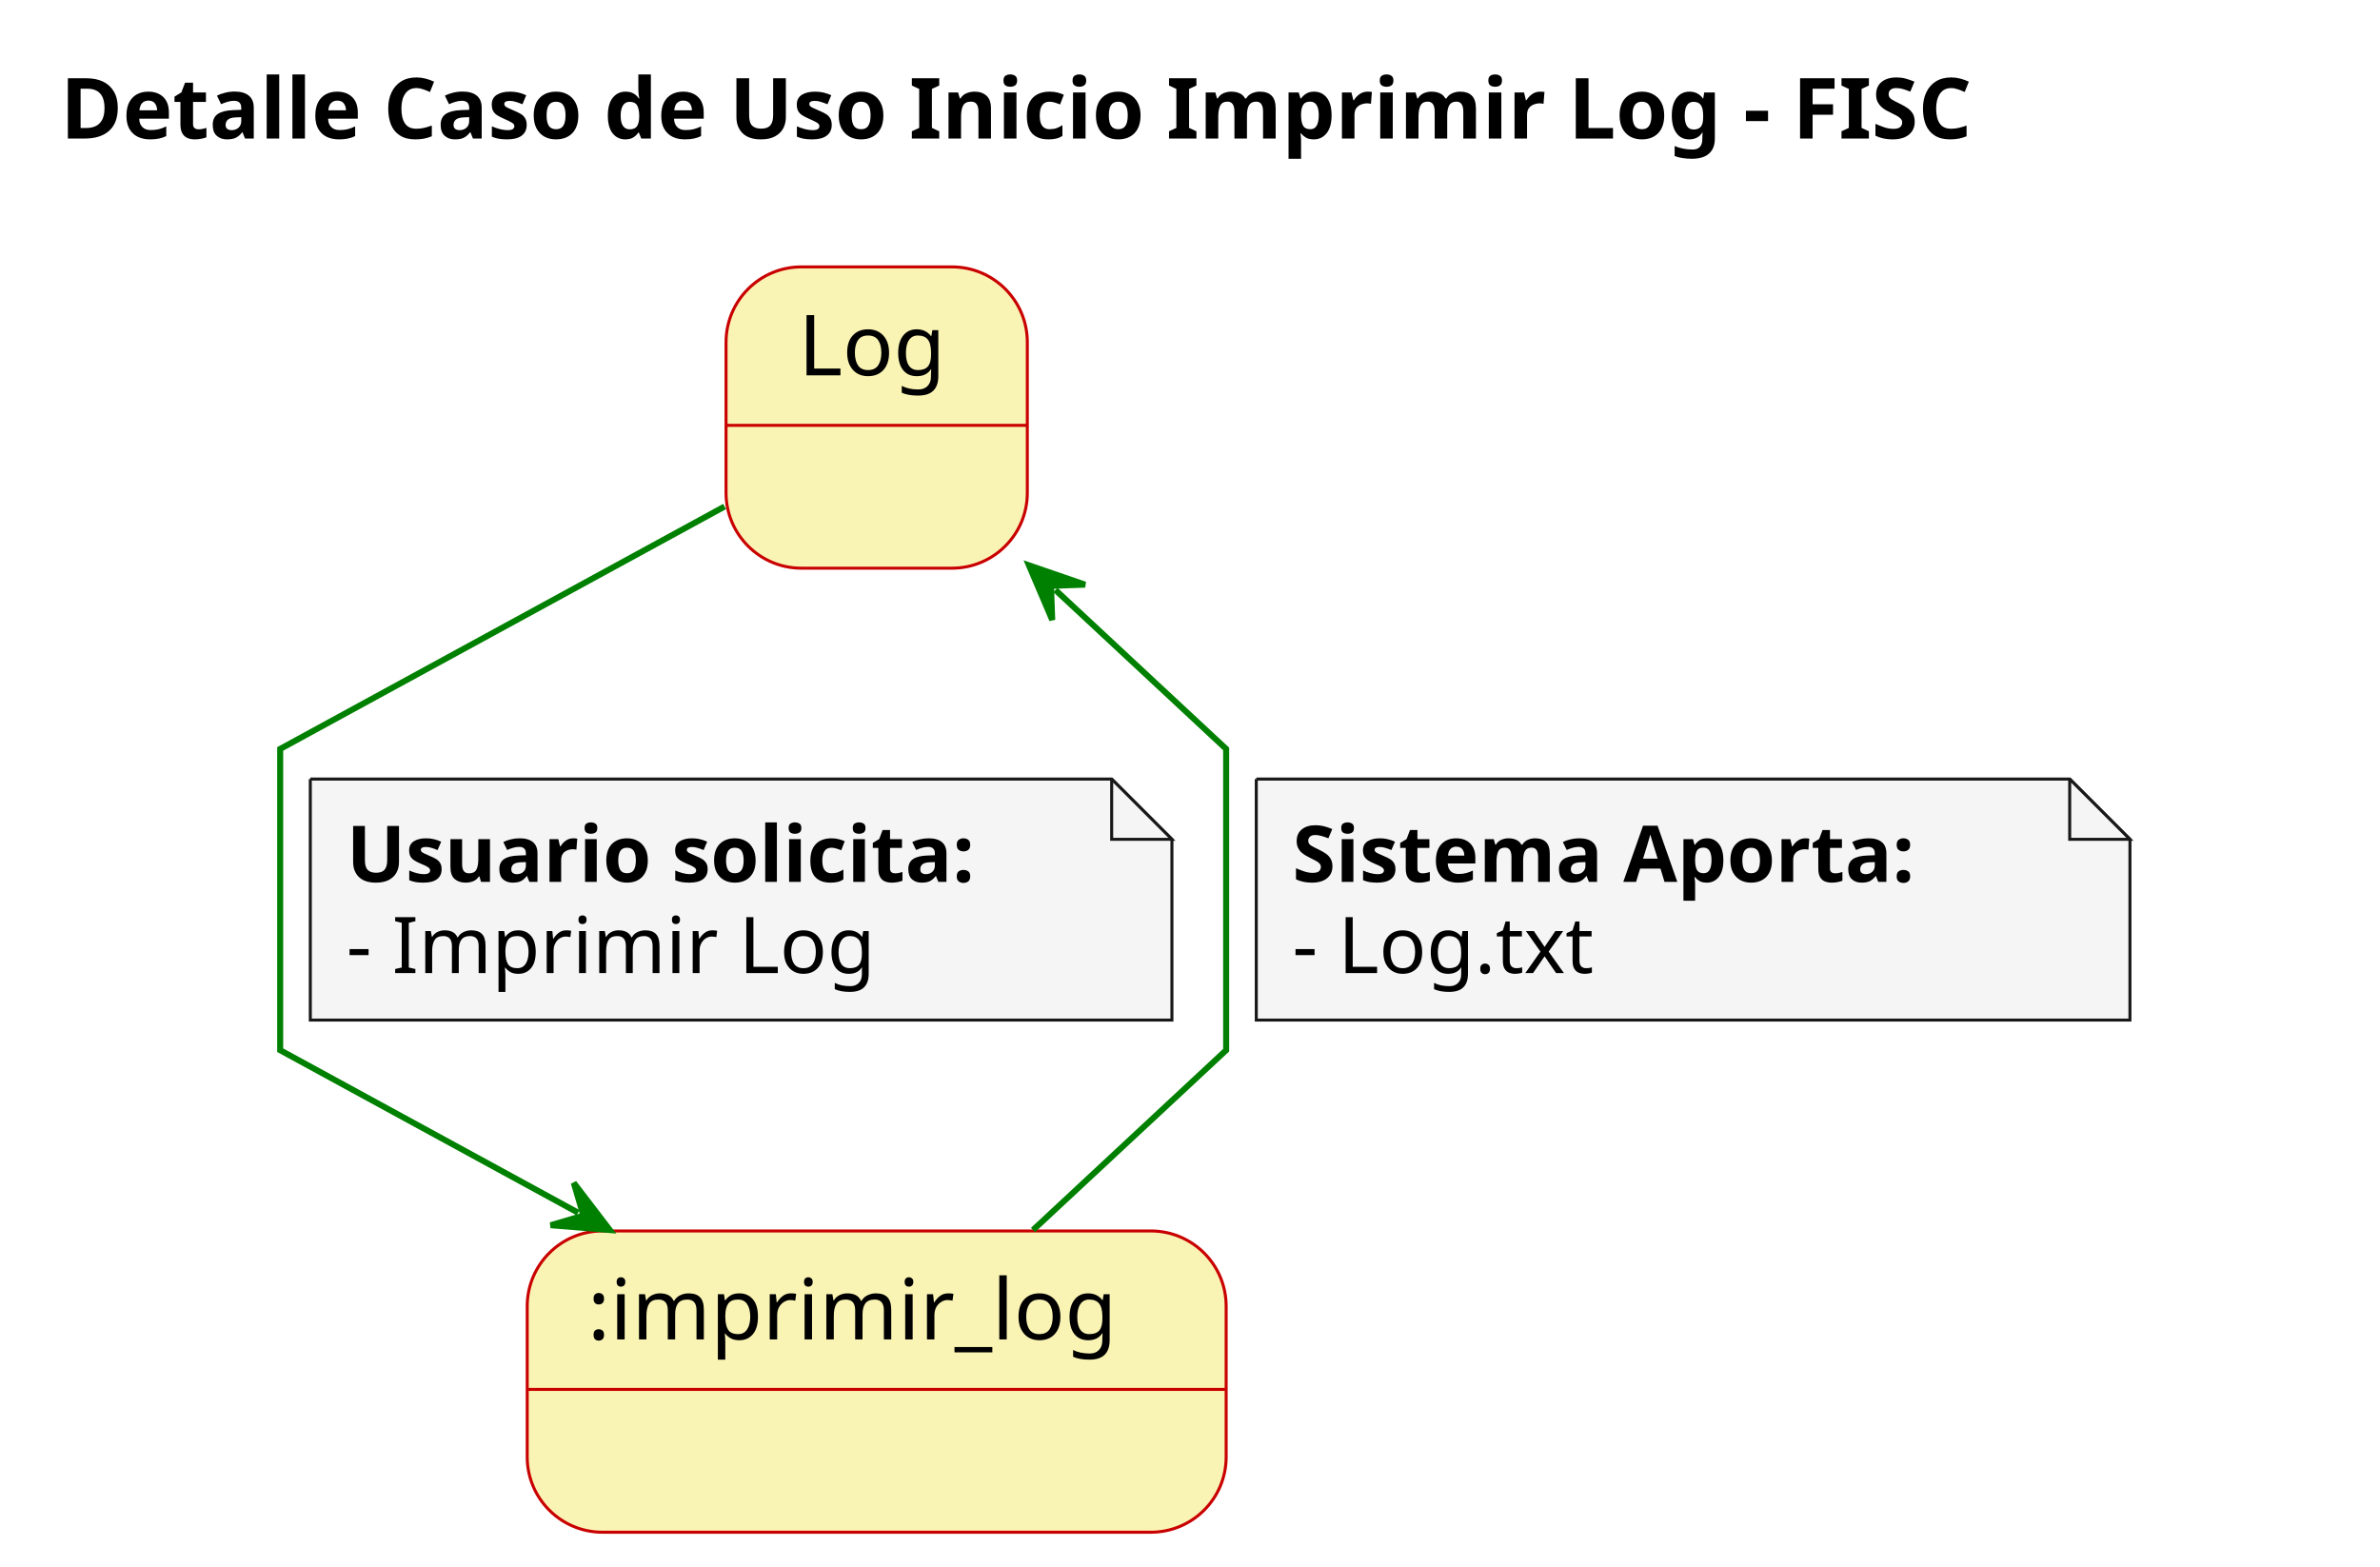
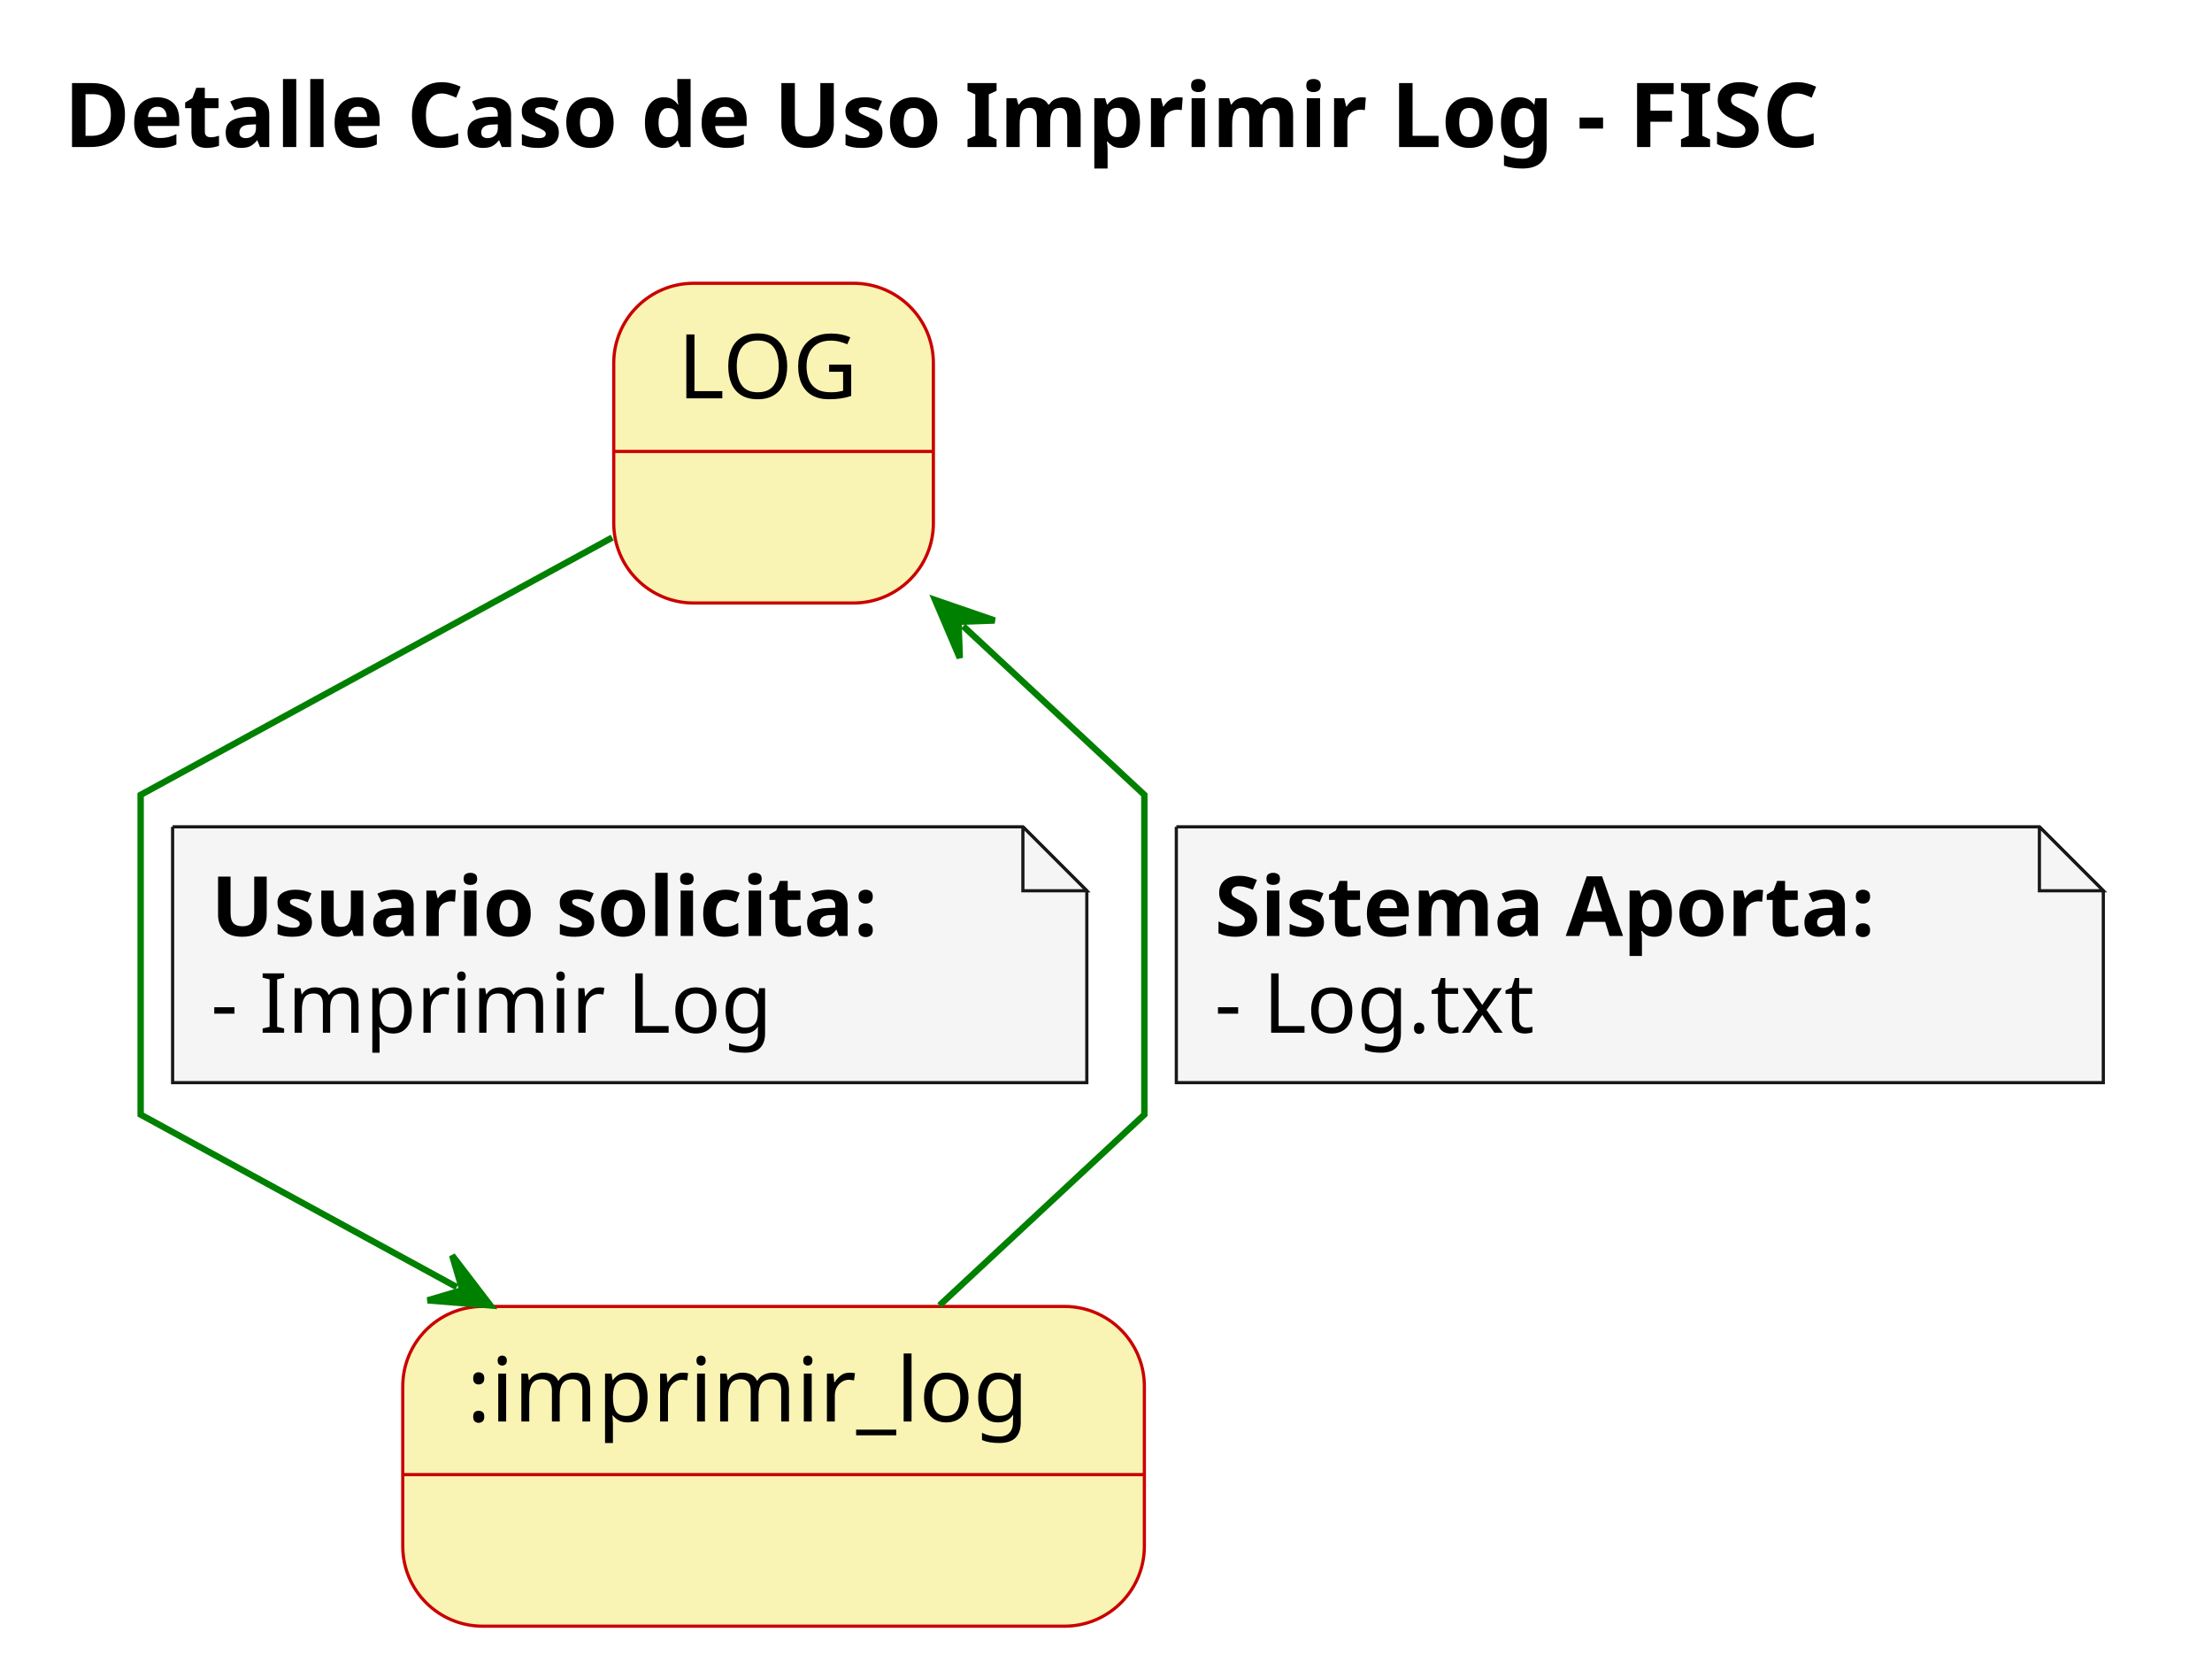
- <svg xmlns="http://www.w3.org/2000/svg" contentStyleType="text/css" height="260px" preserveAspectRatio="none" style="width:395px;height:260px;background:#FFFFFF;" version="1.1" viewBox="0 0 395 260" width="395px" zoomAndPan="magnify">
+ <svg xmlns="http://www.w3.org/2000/svg" contentStyleType="text/css" height="260px" preserveAspectRatio="none" style="width:346px;height:260px;background:#FFFFFF;" version="1.1" viewBox="0 0 346 260" width="346px" zoomAndPan="magnify">
  <defs />
  <g>
-     <text fill="#000000" font-family="sans-serif" font-size="14" font-weight="bold" lengthAdjust="spacing" textLength="367" x="10" y="22.995">Detalle Caso de Uso Inicio Imprimir Log - FISC</text>
-     <g id="Log">
-       <rect fill="#FAF4B4" height="50" rx="12.5" ry="12.5" style="stroke:#C90000;stroke-width:0.5;" width="50" x="120.5" y="44.297" />
-       <line style="stroke:#C90000;stroke-width:0.5;" x1="120.5" x2="170.5" y1="70.594" y2="70.594" />
-       <text fill="#000000" font-family="sans-serif" font-size="14" lengthAdjust="spacing" textLength="26" x="132.5" y="62.292">Log</text>
+     <text fill="#000000" font-family="sans-serif" font-size="14" font-weight="bold" lengthAdjust="spacing" textLength="318" x="10" y="22.995">Detalle Caso de Uso Imprimir Log - FISC</text>
+     <g id="LOG">
+       <rect fill="#FAF4B4" height="50" rx="12.5" ry="12.5" style="stroke:#C90000;stroke-width:0.5;" width="50" x="96" y="44.297" />
+       <line style="stroke:#C90000;stroke-width:0.5;" x1="96" x2="146" y1="70.594" y2="70.594" />
+       <text fill="#000000" font-family="sans-serif" font-size="14" lengthAdjust="spacing" textLength="30" x="106" y="62.292">LOG</text>
    </g>
    <g id=":imprimir_log">
-       <rect fill="#FAF4B4" height="50" rx="12.5" ry="12.5" style="stroke:#C90000;stroke-width:0.5;" width="116" x="87.5" y="204.297" />
-       <line style="stroke:#C90000;stroke-width:0.5;" x1="87.5" x2="203.5" y1="230.594" y2="230.594" />
-       <text fill="#000000" font-family="sans-serif" font-size="14" lengthAdjust="spacing" textLength="96" x="97.5" y="222.292">:imprimir_log</text>
+       <rect fill="#FAF4B4" height="50" rx="12.5" ry="12.5" style="stroke:#C90000;stroke-width:0.5;" width="116" x="63" y="204.297" />
+       <line style="stroke:#C90000;stroke-width:0.5;" x1="63" x2="179" y1="230.594" y2="230.594" />
+       <text fill="#000000" font-family="sans-serif" font-size="14" lengthAdjust="spacing" textLength="96" x="73" y="222.292">:imprimir_log</text>
    </g>
-     <g id="link_Log_:imprimir_log">
-       <path d="M120.262,84.063 C90.931,100.062 46.5,124.297 46.5,124.297 C46.5,124.297 46.5,174.297 46.5,174.297 C46.5,174.297 69.585,186.889 95.945,201.267 " fill="none" id="Log-to-:imprimir_log" style="stroke:#008000;stroke-width:1.0;" />
-       <polygon fill="#008000" points="101.212,204.14,95.226,196.319,96.823,201.746,91.396,203.342,101.212,204.14" style="stroke:#008000;stroke-width:1.0;" />
-       <path d="M51.5,129.297 L51.5,169.297 L194.5,169.297 L194.5,139.297 L184.5,129.297 L51.5,129.297 " fill="#F5F5F5" style="stroke:#181818;stroke-width:0.5;" />
-       <path d="M184.5,129.297 L184.5,139.297 L194.5,139.297 L184.5,129.297 " fill="#F5F5F5" style="stroke:#181818;stroke-width:0.5;" />
-       <text fill="#000000" font-family="sans-serif" font-size="13" font-weight="bold" lengthAdjust="spacing" textLength="122" x="57.5" y="146.364">Usuario solicita:</text>
-       <text fill="#000000" font-family="sans-serif" font-size="13" lengthAdjust="spacing" textLength="89" x="57.5" y="161.497">- Imprimir Log</text>
+     <g id="link_LOG_:imprimir_log">
+       <path d="M95.762,84.063 C66.431,100.062 22,124.297 22,124.297 C22,124.297 22,174.297 22,174.297 C22,174.297 45.085,186.889 71.445,201.267 " fill="none" id="LOG-to-:imprimir_log" style="stroke:#008000;stroke-width:1.0;" />
+       <polygon fill="#008000" points="76.712,204.14,70.726,196.319,72.323,201.746,66.896,203.342,76.712,204.14" style="stroke:#008000;stroke-width:1.0;" />
+       <path d="M27,129.297 L27,169.297 L170,169.297 L170,139.297 L160,129.297 L27,129.297 " fill="#F5F5F5" style="stroke:#181818;stroke-width:0.5;" />
+       <path d="M160,129.297 L160,139.297 L170,139.297 L160,129.297 " fill="#F5F5F5" style="stroke:#181818;stroke-width:0.5;" />
+       <text fill="#000000" font-family="sans-serif" font-size="13" font-weight="bold" lengthAdjust="spacing" textLength="122" x="33" y="146.364">Usuario solicita:</text>
+       <text fill="#000000" font-family="sans-serif" font-size="13" lengthAdjust="spacing" textLength="89" x="33" y="161.497">- Imprimir Log</text>
    </g>
-     <g id="link_:imprimir_log_Log">
-       <path d="M171.446,204.14 C186.889,189.762 203.5,174.297 203.5,174.297 C203.5,174.297 203.5,124.297 203.5,124.297 C203.5,124.297 190.792,112.465 175.162,97.913 " fill="none" id=":imprimir_log-to-Log" style="stroke:#008000;stroke-width:1.0;" />
-       <polygon fill="#008000" points="170.771,93.825,174.632,102.885,174.43,97.232,180.084,97.03,170.771,93.825" style="stroke:#008000;stroke-width:1.0;" />
-       <path d="M208.5,129.297 L208.5,169.297 L353.5,169.297 L353.5,139.297 L343.5,129.297 L208.5,129.297 " fill="#F5F5F5" style="stroke:#181818;stroke-width:0.5;" />
-       <path d="M343.5,129.297 L343.5,139.297 L353.5,139.297 L343.5,129.297 " fill="#F5F5F5" style="stroke:#181818;stroke-width:0.5;" />
-       <text fill="#000000" font-family="sans-serif" font-size="13" font-weight="bold" lengthAdjust="spacing" textLength="124" x="214.5" y="146.364">Sistema Aporta:</text>
-       <text fill="#000000" font-family="sans-serif" font-size="13" lengthAdjust="spacing" textLength="54" x="214.5" y="161.497">- Log.txt</text>
+     <g id="link_:imprimir_log_LOG">
+       <path d="M146.946,204.14 C162.389,189.762 179,174.297 179,174.297 C179,174.297 179,124.297 179,124.297 C179,124.297 166.292,112.465 150.662,97.913 " fill="none" id=":imprimir_log-to-LOG" style="stroke:#008000;stroke-width:1.0;" />
+       <polygon fill="#008000" points="146.271,93.825,150.132,102.885,149.93,97.232,155.584,97.03,146.271,93.825" style="stroke:#008000;stroke-width:1.0;" />
+       <path d="M184,129.297 L184,169.297 L329,169.297 L329,139.297 L319,129.297 L184,129.297 " fill="#F5F5F5" style="stroke:#181818;stroke-width:0.5;" />
+       <path d="M319,129.297 L319,139.297 L329,139.297 L319,129.297 " fill="#F5F5F5" style="stroke:#181818;stroke-width:0.5;" />
+       <text fill="#000000" font-family="sans-serif" font-size="13" font-weight="bold" lengthAdjust="spacing" textLength="124" x="190" y="146.364">Sistema Aporta:</text>
+       <text fill="#000000" font-family="sans-serif" font-size="13" lengthAdjust="spacing" textLength="54" x="190" y="161.497">- Log.txt</text>
    </g>
  </g>
</svg>
